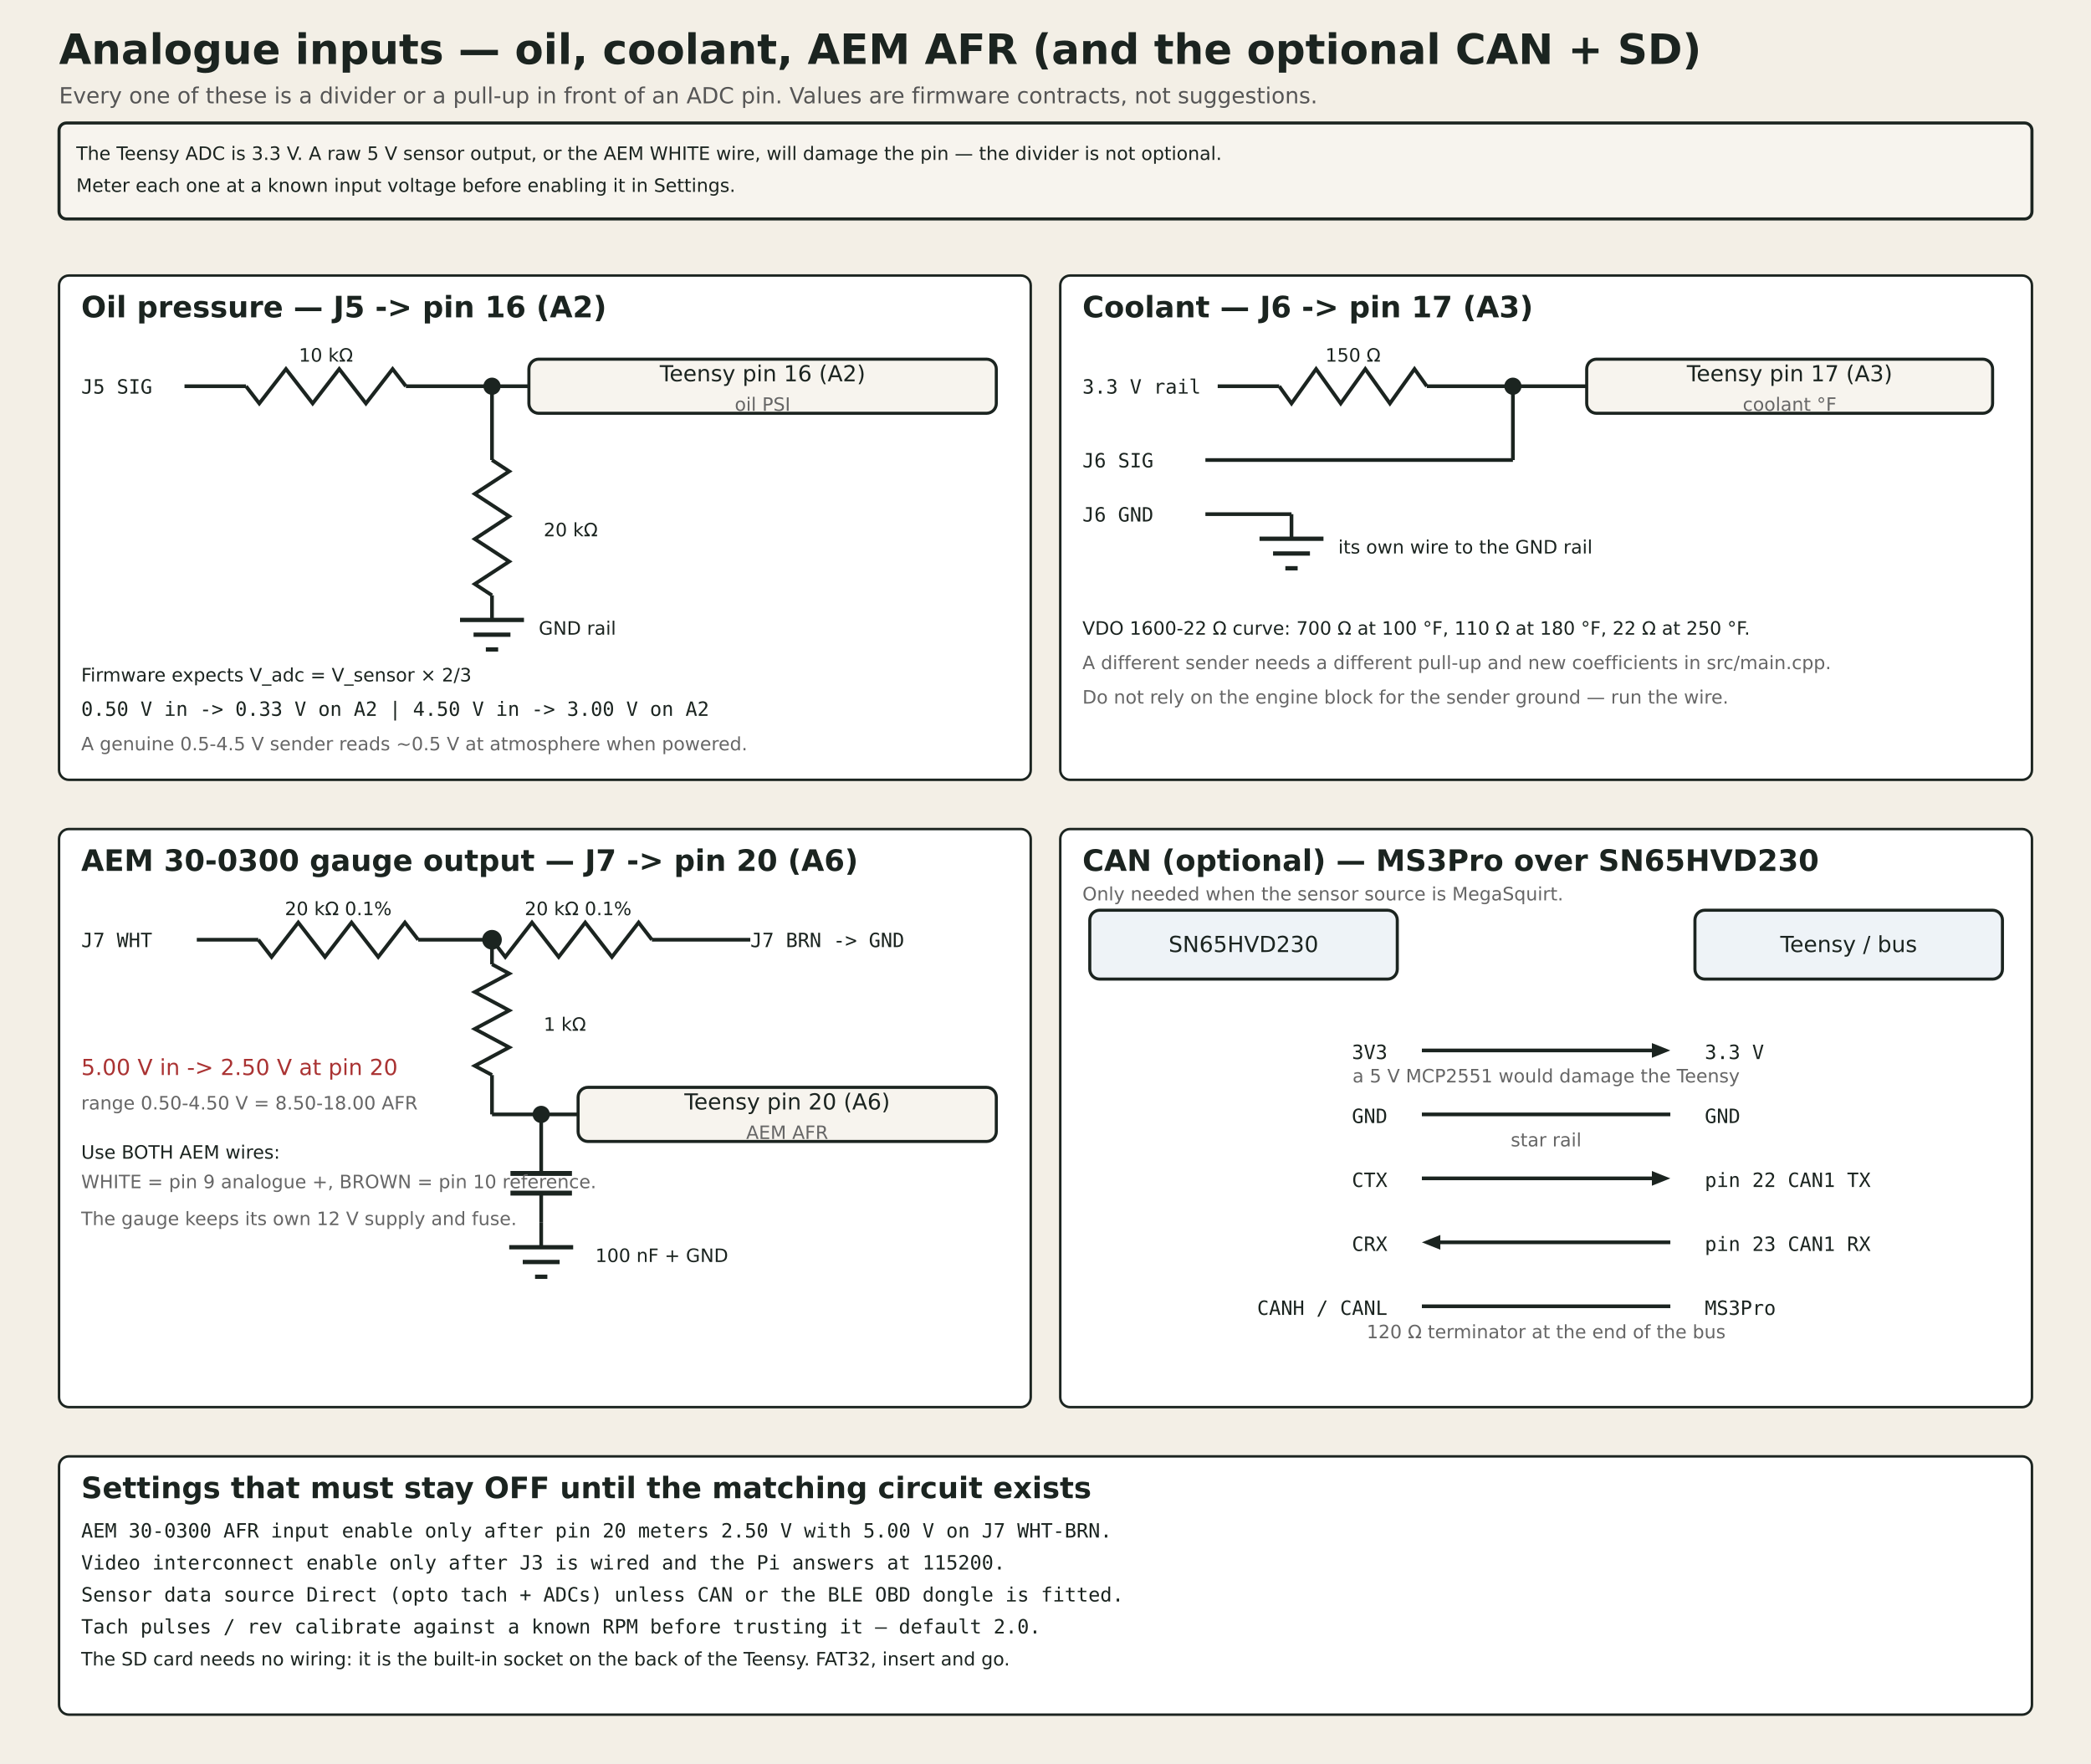
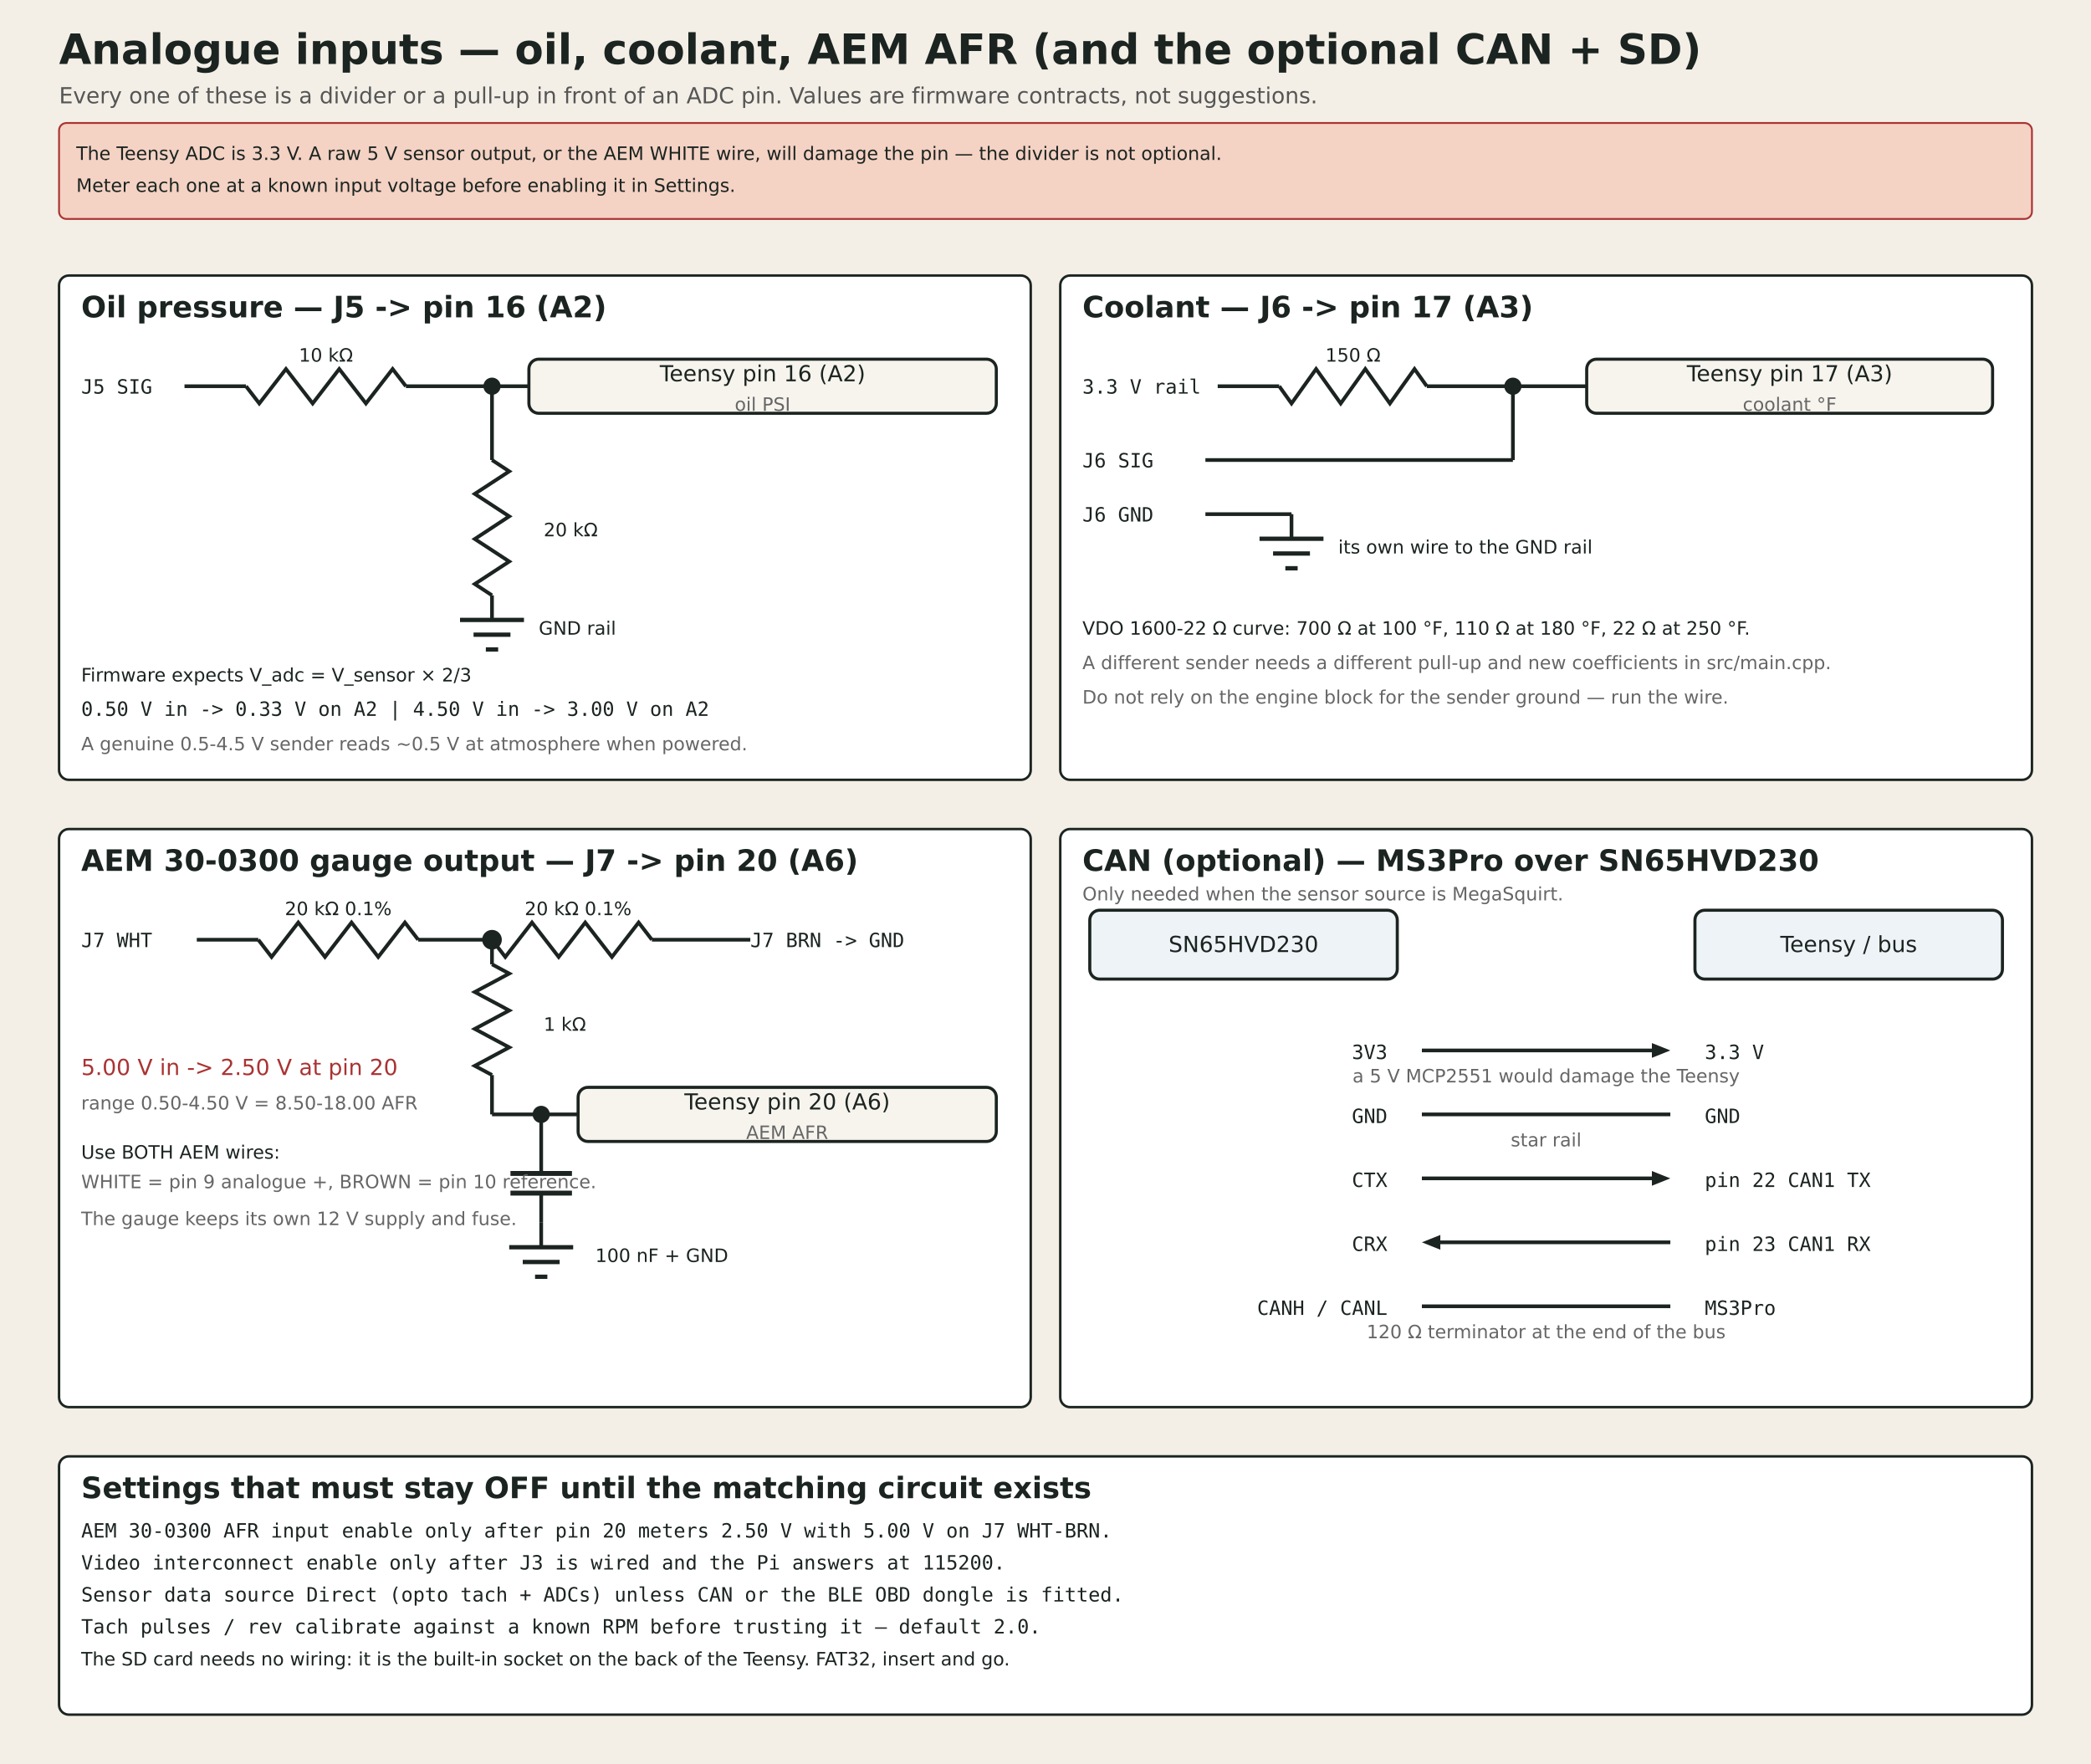
<svg xmlns="http://www.w3.org/2000/svg" width="1700" height="1434" viewBox="0 0 1700 1434">
  <rect width="1700" height="1434" fill="#f3efe6" />
  <style>
 text{font-family:DejaVu Sans,Liberation Sans,sans-serif;fill:#1b2420}
 .t{font-size:34px;font-weight:700}
 .h{font-size:24px;font-weight:700}
 .s{font-size:18px}
 .v{font-family:DejaVu Sans Mono,monospace;font-size:16px}
 .xs{font-size:15px}
 .pin{font-family:DejaVu Sans Mono,monospace;font-size:19px;font-weight:700;fill:#a33}
 .box{fill:#f7f4ee;stroke:#1b2420;stroke-width:2.5}
 .wire{stroke:#1b2420;stroke-width:3;fill:none}
 .comp{fill:none;stroke:#1b2420;stroke-width:3}
 .panel{fill:#ffffff;stroke:#1b2420;stroke-width:2}
 .chip{fill:#eef3f7;stroke:#1b2420;stroke-width:2.5}
 .term{fill:#222222;stroke:#c9a227;stroke-width:2}
 .free{stroke:#b4b4b4;stroke-width:2;fill:none}
 .dim{fill:#9a9a9a}
</style>
  <text x="48" y="52" class="t">Analogue inputs — oil, coolant, AEM AFR (and the optional CAN + SD)</text>
  <text x="48" y="84" class="s" style="fill:#555">Every one of these is a divider or a pull-up in front of an ADC pin. Values are firmware contracts, not suggestions.</text>
-   <rect x="48" y="100" width="1604" height="78" rx="6" class="box" fill="#f4d2c4" stroke="#a33" stroke-width="1.5" />
+   <rect x="48" y="100" width="1604" height="78" rx="6" class="box" style="fill:#f4d2c4;stroke:#a33;stroke-width:1.5" />
  <text x="62" y="130" class="xs">The Teensy ADC is 3.3 V. A raw 5 V sensor output, or the AEM WHITE wire, will damage the pin — the divider is not optional.</text>
  <text x="62" y="156" class="xs">Meter each one at a known input voltage before enabling it in Settings.</text>
  <rect x="48" y="224" width="790" height="410" rx="8" class="panel" />
  <text x="66" y="258" class="h">Oil pressure — J5 -&gt; pin 16 (A2)</text>
  <text x="66" y="320" class="v">J5 SIG</text>
  <line x1="150" y1="314" x2="200" y2="314" class="wire" />
  <polyline points="200.0,314.0 210.8,328.0 232.5,300.0 254.2,328.0 275.8,300.0 297.5,328.0 319.2,300.0 330.0,314.0" class="comp" />
  <text x="265" y="294" class="xs" text-anchor="middle">10 kΩ</text>
  <line x1="330" y1="314" x2="430" y2="314" class="wire" />
  <circle cx="400" cy="314" r="7" fill="#1b2420" />
  <rect x="430" y="292" width="380" height="44" rx="8" class="box" />
  <text x="620.0" y="310.0" class="s" text-anchor="middle">Teensy pin 16 (A2)</text>
  <text x="620.0" y="334.0" class="xs" text-anchor="middle" style="fill:#666">oil PSI</text>
  <line x1="400" y1="314" x2="400" y2="374" class="wire" />
  <polyline points="400.0,374.0 414.0,383.2 386.0,401.5 414.0,419.8 386.0,438.2 414.0,456.5 386.0,474.8 400.0,484.0" class="comp" />
  <text x="442" y="436" class="xs">20 kΩ</text>
  <line x1="400" y1="484" x2="400" y2="504" class="wire" />
  <line x1="374" y1="504" x2="426" y2="504" class="wire" style="stroke:#1b2420;stroke-width:3.5" />
  <line x1="385" y1="516" x2="415" y2="516" class="wire" style="stroke:#1b2420;stroke-width:3.5" />
  <line x1="395" y1="528" x2="405" y2="528" class="wire" style="stroke:#1b2420;stroke-width:3.5" />
  <text x="438" y="516" class="xs">GND rail</text>
  <text x="66" y="554" class="xs">Firmware expects  V_adc = V_sensor × 2/3</text>
  <text x="66" y="582" class="v">0.50 V in -&gt; 0.33 V on A2      |      4.50 V in -&gt; 3.00 V on A2</text>
  <text x="66" y="610" class="xs" style="fill:#666">A genuine 0.5-4.5 V sender reads ~0.5 V at atmosphere when powered.</text>
  <rect x="862" y="224" width="790" height="410" rx="8" class="panel" />
  <text x="880" y="258" class="h">Coolant — J6 -&gt; pin 17 (A3)</text>
  <text x="880" y="320" class="v">3.3 V rail</text>
  <line x1="990" y1="314" x2="1040" y2="314" class="wire" />
  <polyline points="1040.0,314.0 1050.0,328.0 1070.0,300.0 1090.0,328.0 1110.0,300.0 1130.0,328.0 1150.0,300.0 1160.0,314.0" class="comp" />
  <text x="1100" y="294" class="xs" text-anchor="middle">150 Ω</text>
  <line x1="1160" y1="314" x2="1290" y2="314" class="wire" />
  <circle cx="1230" cy="314" r="7" fill="#1b2420" />
  <rect x="1290" y="292" width="330" height="44" rx="8" class="box" />
  <text x="1455.0" y="310.0" class="s" text-anchor="middle">Teensy pin 17 (A3)</text>
  <text x="1455.0" y="334.0" class="xs" text-anchor="middle" style="fill:#666">coolant °F</text>
  <text x="880" y="380" class="v">J6 SIG</text>
  <line x1="980" y1="374" x2="1230" y2="374" class="wire" />
  <line x1="1230" y1="314" x2="1230" y2="374" class="wire" />
  <text x="880" y="424" class="v">J6 GND</text>
  <line x1="980" y1="418" x2="1050" y2="418" class="wire" />
  <line x1="1050" y1="418" x2="1050" y2="438" class="wire" />
  <line x1="1024" y1="438" x2="1076" y2="438" class="wire" style="stroke:#1b2420;stroke-width:3.5" />
  <line x1="1035" y1="450" x2="1065" y2="450" class="wire" style="stroke:#1b2420;stroke-width:3.5" />
  <line x1="1045" y1="462" x2="1055" y2="462" class="wire" style="stroke:#1b2420;stroke-width:3.5" />
  <text x="1088" y="450" class="xs">its own wire to the GND rail</text>
  <text x="880" y="516" class="xs">VDO 1600-22 Ω curve: 700 Ω at 100 °F, 110 Ω at 180 °F, 22 Ω at 250 °F.</text>
  <text x="880" y="544" class="xs" style="fill:#666">A different sender needs a different pull-up and new coefficients in src/main.cpp.</text>
  <text x="880" y="572" class="xs" style="fill:#666">Do not rely on the engine block for the sender ground — run the wire.</text>
  <rect x="48" y="674" width="790" height="470" rx="8" class="panel" />
  <text x="66" y="708" class="h">AEM 30-0300 gauge output — J7 -&gt; pin 20 (A6)</text>
  <text x="66" y="770" class="v">J7 WHT</text>
  <line x1="160" y1="764" x2="210" y2="764" class="wire" />
  <polyline points="210.0,764.0 220.8,778.0 242.5,750.0 264.2,778.0 285.8,750.0 307.5,778.0 329.2,750.0 340.0,764.0" class="comp" />
  <text x="275" y="744" class="xs" text-anchor="middle">20 kΩ 0.1%</text>
  <line x1="340" y1="764" x2="400" y2="764" class="wire" />
  <circle cx="400" cy="764" r="8" fill="#1b2420" />
  <polyline points="400.0,764.0 410.8,778.0 432.5,750.0 454.2,778.0 475.8,750.0 497.5,778.0 519.2,750.0 530.0,764.0" class="comp" />
  <text x="470" y="744" class="xs" text-anchor="middle">20 kΩ 0.1%</text>
  <line x1="530" y1="764" x2="610" y2="764" class="wire" />
  <text x="610" y="770" class="v">J7 BRN -&gt; GND</text>
  <line x1="400" y1="764" x2="400" y2="784" class="wire" />
  <polyline points="400.0,784.0 414.0,791.5 386.0,806.5 414.0,821.5 386.0,836.5 414.0,851.5 386.0,866.5 400.0,874.0" class="comp" />
  <text x="442" y="838" class="xs">1 kΩ</text>
  <line x1="400" y1="874" x2="400" y2="906" class="wire" />
  <line x1="400" y1="906" x2="470" y2="906" class="wire" />
  <circle cx="440" cy="906" r="7" fill="#1b2420" />
  <rect x="470" y="884" width="340" height="44" rx="8" class="box" />
  <text x="640.0" y="902.0" class="s" text-anchor="middle">Teensy pin 20 (A6)</text>
  <text x="640.0" y="926.0" class="xs" text-anchor="middle" style="fill:#666">AEM AFR</text>
  <line x1="440" y1="906" x2="440" y2="954" class="wire" />
  <line x1="415" y1="954" x2="465" y2="954" class="wire" style="stroke:#1b2420;stroke-width:4" />
  <line x1="415" y1="970" x2="465" y2="970" class="wire" style="stroke:#1b2420;stroke-width:4" />
  <line x1="440" y1="970" x2="440" y2="994" class="wire" />
  <line x1="440" y1="994" x2="440" y2="1014" class="wire" />
  <line x1="414" y1="1014" x2="466" y2="1014" class="wire" style="stroke:#1b2420;stroke-width:3.5" />
  <line x1="425" y1="1026" x2="455" y2="1026" class="wire" style="stroke:#1b2420;stroke-width:3.5" />
  <line x1="435" y1="1038" x2="445" y2="1038" class="wire" style="stroke:#1b2420;stroke-width:3.5" />
  <text x="484" y="1026" class="xs">100 nF  +  GND</text>
  <text x="66" y="874" class="s" style="fill:#a33">5.00 V in -&gt; 2.50 V at pin 20</text>
  <text x="66" y="902" class="xs" style="fill:#666">range 0.50-4.50 V = 8.50-18.00 AFR</text>
  <text x="66" y="942" class="xs">Use BOTH AEM wires:</text>
  <text x="66" y="966" class="xs" style="fill:#666">WHITE = pin 9 analogue +,  BROWN = pin 10 reference.</text>
  <text x="66" y="996" class="xs" style="fill:#666">The gauge keeps its own 12 V supply and fuse.</text>
  <rect x="862" y="674" width="790" height="470" rx="8" class="panel" />
  <text x="880" y="708" class="h">CAN (optional) — MS3Pro over SN65HVD230</text>
  <text x="880" y="732" class="xs" style="fill:#666">Only needed when the sensor source is MegaSquirt.</text>
  <rect x="886" y="740" width="250" height="56" rx="8" class="chip" />
  <text x="1011.0" y="774" class="s" text-anchor="middle">SN65HVD230</text>
  <rect x="1378" y="740" width="250" height="56" rx="8" class="chip" />
  <text x="1503.0" y="774" class="s" text-anchor="middle">Teensy / bus</text>
  <text x="1128" y="861" class="v" text-anchor="end">3V3</text>
  <text x="1386" y="861" class="v" text-anchor="start">3.3 V</text>
  <line x1="1156" y1="854" x2="1346.0" y2="854.0" class="wire" />
  <polygon points="1358.0,854.0 1343.0,860.0 1343.0,848.0" fill="#1b2420" />
  <text x="1257.0" y="880" class="xs" text-anchor="middle" style="fill:#666">a 5 V MCP2551 would damage the Teensy</text>
  <text x="1128" y="913" class="v" text-anchor="end">GND</text>
  <text x="1386" y="913" class="v" text-anchor="start">GND</text>
  <line x1="1156" y1="906" x2="1358" y2="906" class="wire" />
  <text x="1257.0" y="932" class="xs" text-anchor="middle" style="fill:#666">star rail</text>
  <text x="1128" y="965" class="v" text-anchor="end">CTX</text>
  <text x="1386" y="965" class="v" text-anchor="start">pin 22  CAN1 TX</text>
  <line x1="1156" y1="958" x2="1346.0" y2="958.0" class="wire" />
  <polygon points="1358.0,958.0 1343.0,964.0 1343.0,952.0" fill="#1b2420" />
  <text x="1128" y="1017" class="v" text-anchor="end">CRX</text>
  <text x="1386" y="1017" class="v" text-anchor="start">pin 23  CAN1 RX</text>
  <line x1="1358" y1="1010" x2="1168.0" y2="1010.0" class="wire" />
  <polygon points="1156.0,1010.0 1171.0,1004.0 1171.0,1016.0" fill="#1b2420" />
  <text x="1128" y="1069" class="v" text-anchor="end">CANH / CANL</text>
  <text x="1386" y="1069" class="v" text-anchor="start">MS3Pro</text>
  <line x1="1156" y1="1062" x2="1358" y2="1062" class="wire" />
  <text x="1257.0" y="1088" class="xs" text-anchor="middle" style="fill:#666">120 Ω terminator at the end of the bus</text>
  <rect x="48" y="1184" width="1604" height="210" rx="8" class="panel" />
  <text x="66" y="1218" class="h">Settings that must stay OFF until the matching circuit exists</text>
  <text x="66" y="1250" class="v">AEM 30-0300 AFR input        enable only after pin 20 meters 2.50 V with 5.00 V on J7 WHT-BRN.</text>
  <text x="66" y="1276" class="v">Video interconnect           enable only after J3 is wired and the Pi answers at 115200.</text>
  <text x="66" y="1302" class="v">Sensor data source           Direct (opto tach + ADCs) unless CAN or the BLE OBD dongle is fitted.</text>
  <text x="66" y="1328" class="v">Tach pulses / rev            calibrate against a known RPM before trusting it — default 2.0.</text>
  <text x="66" y="1354" class="xs">The SD card needs no wiring: it is the built-in socket on the back of the Teensy. FAT32, insert and go.</text>
</svg>
